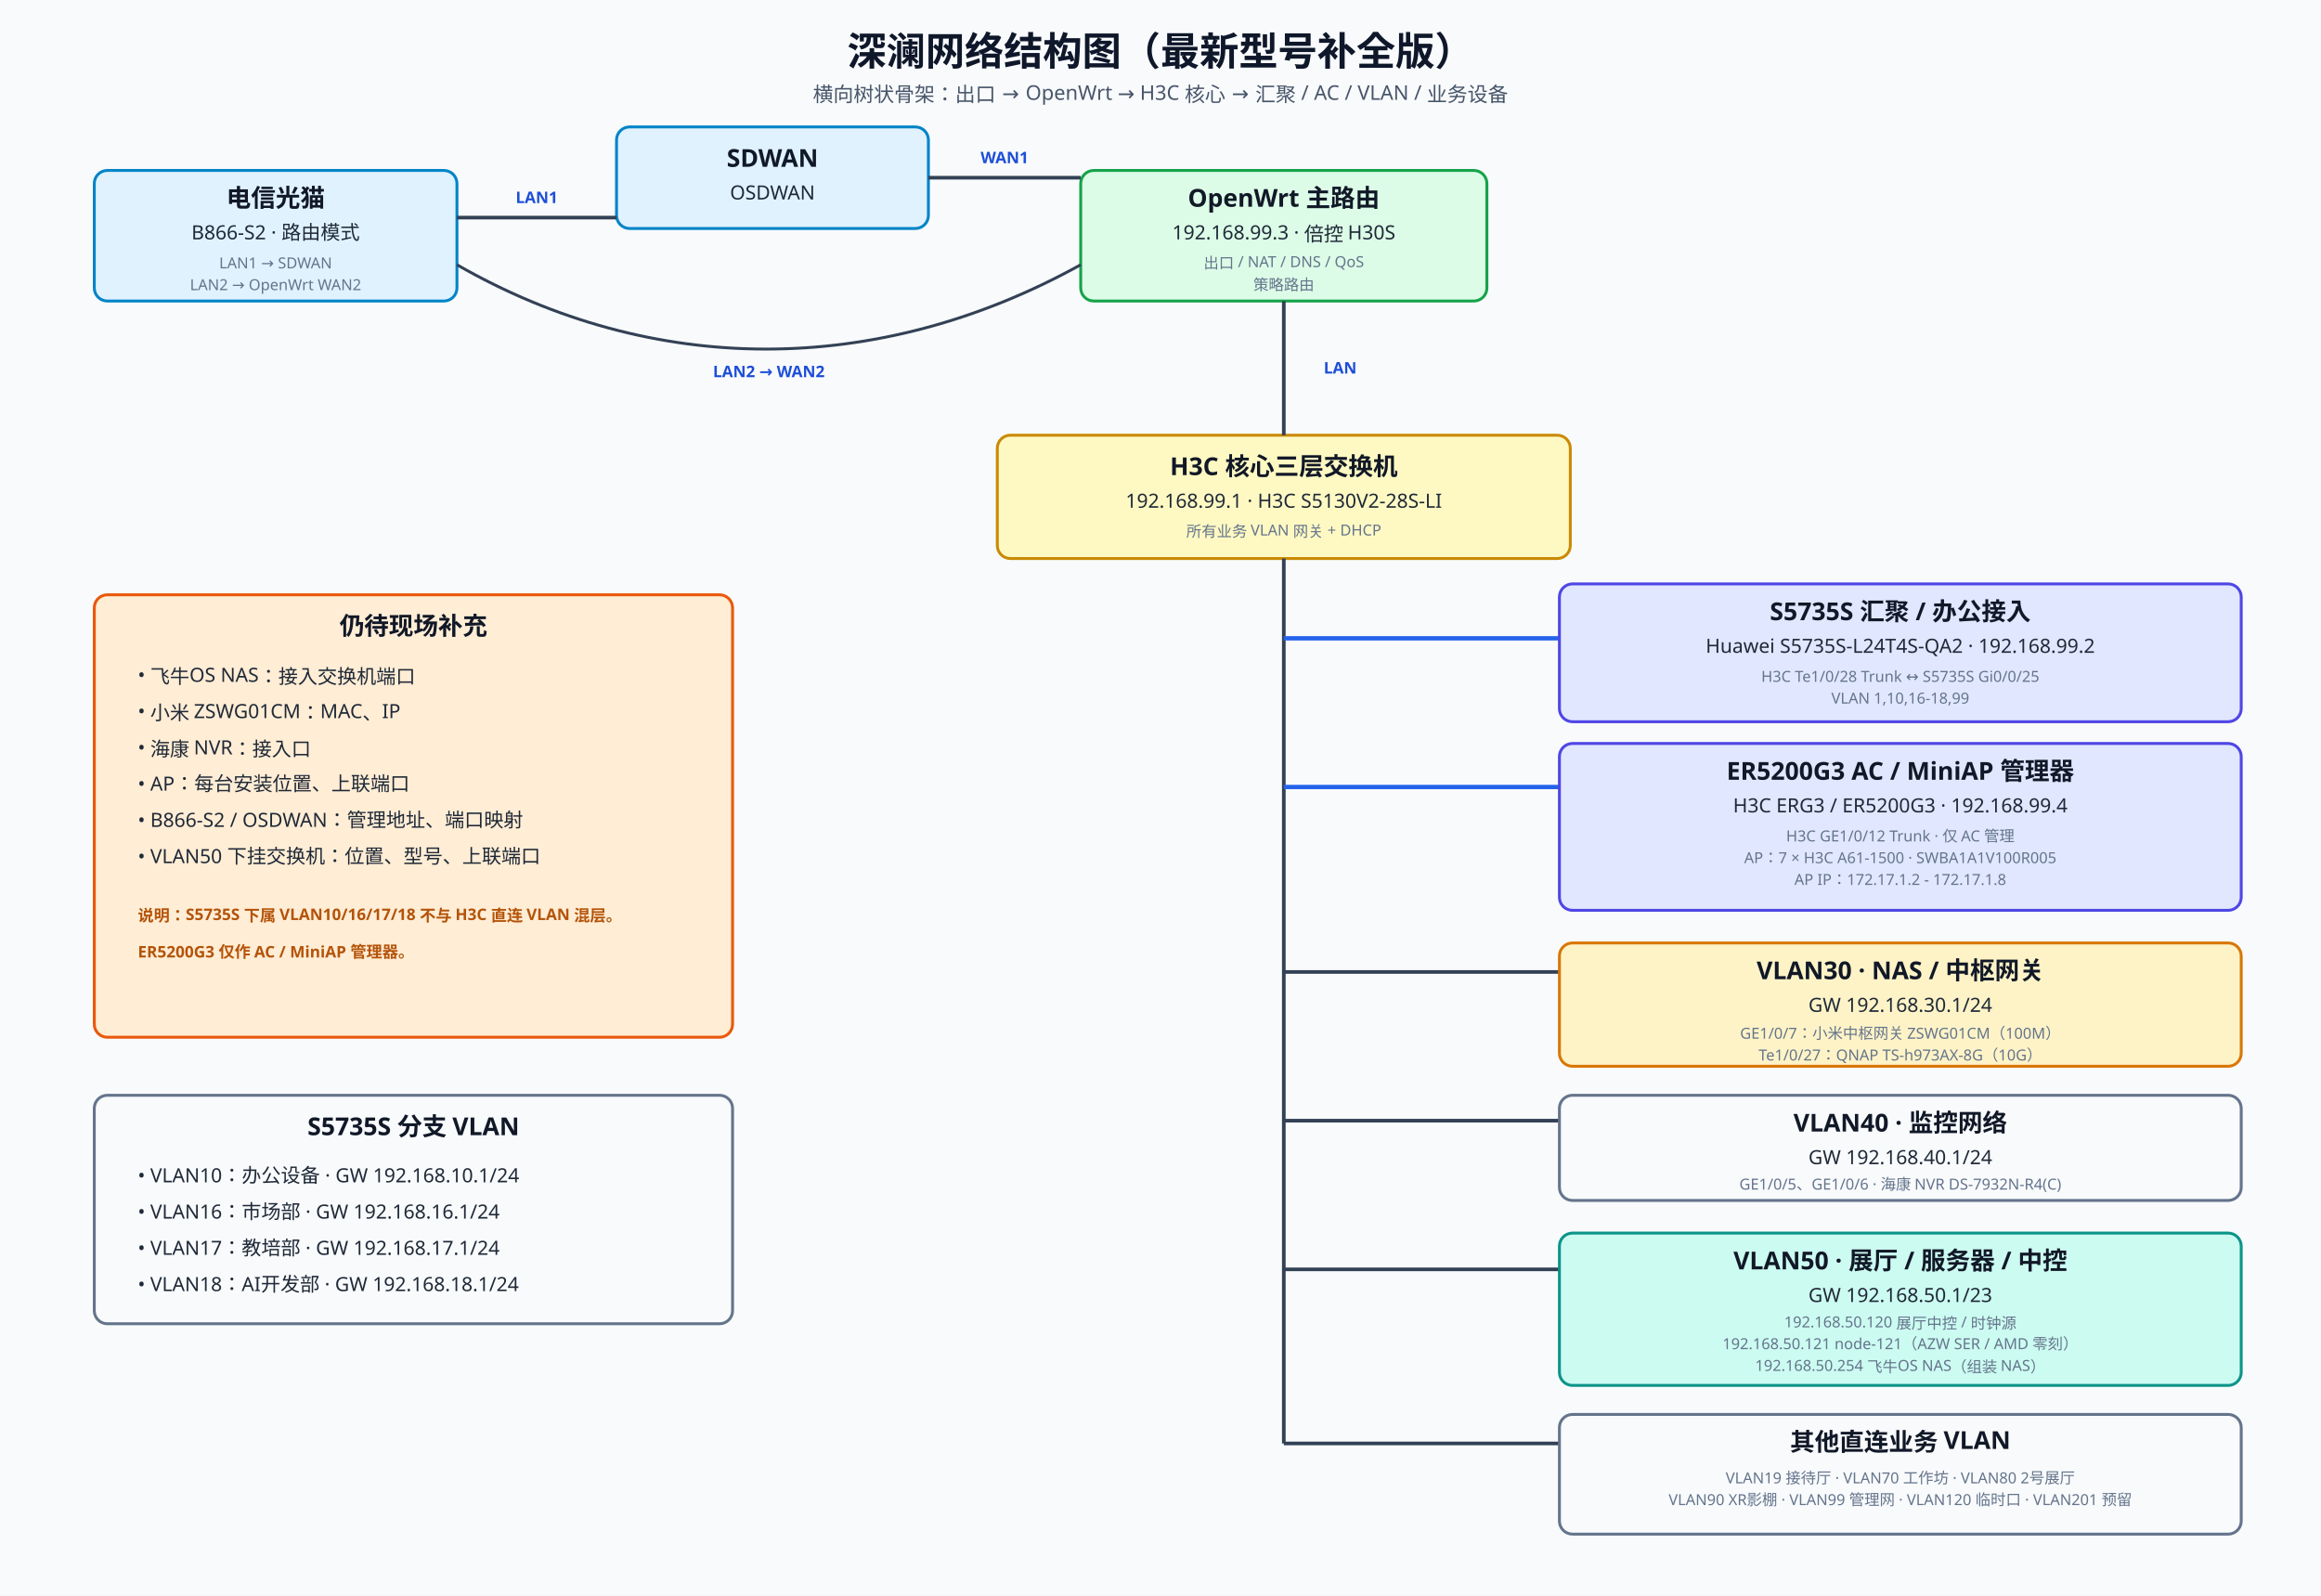
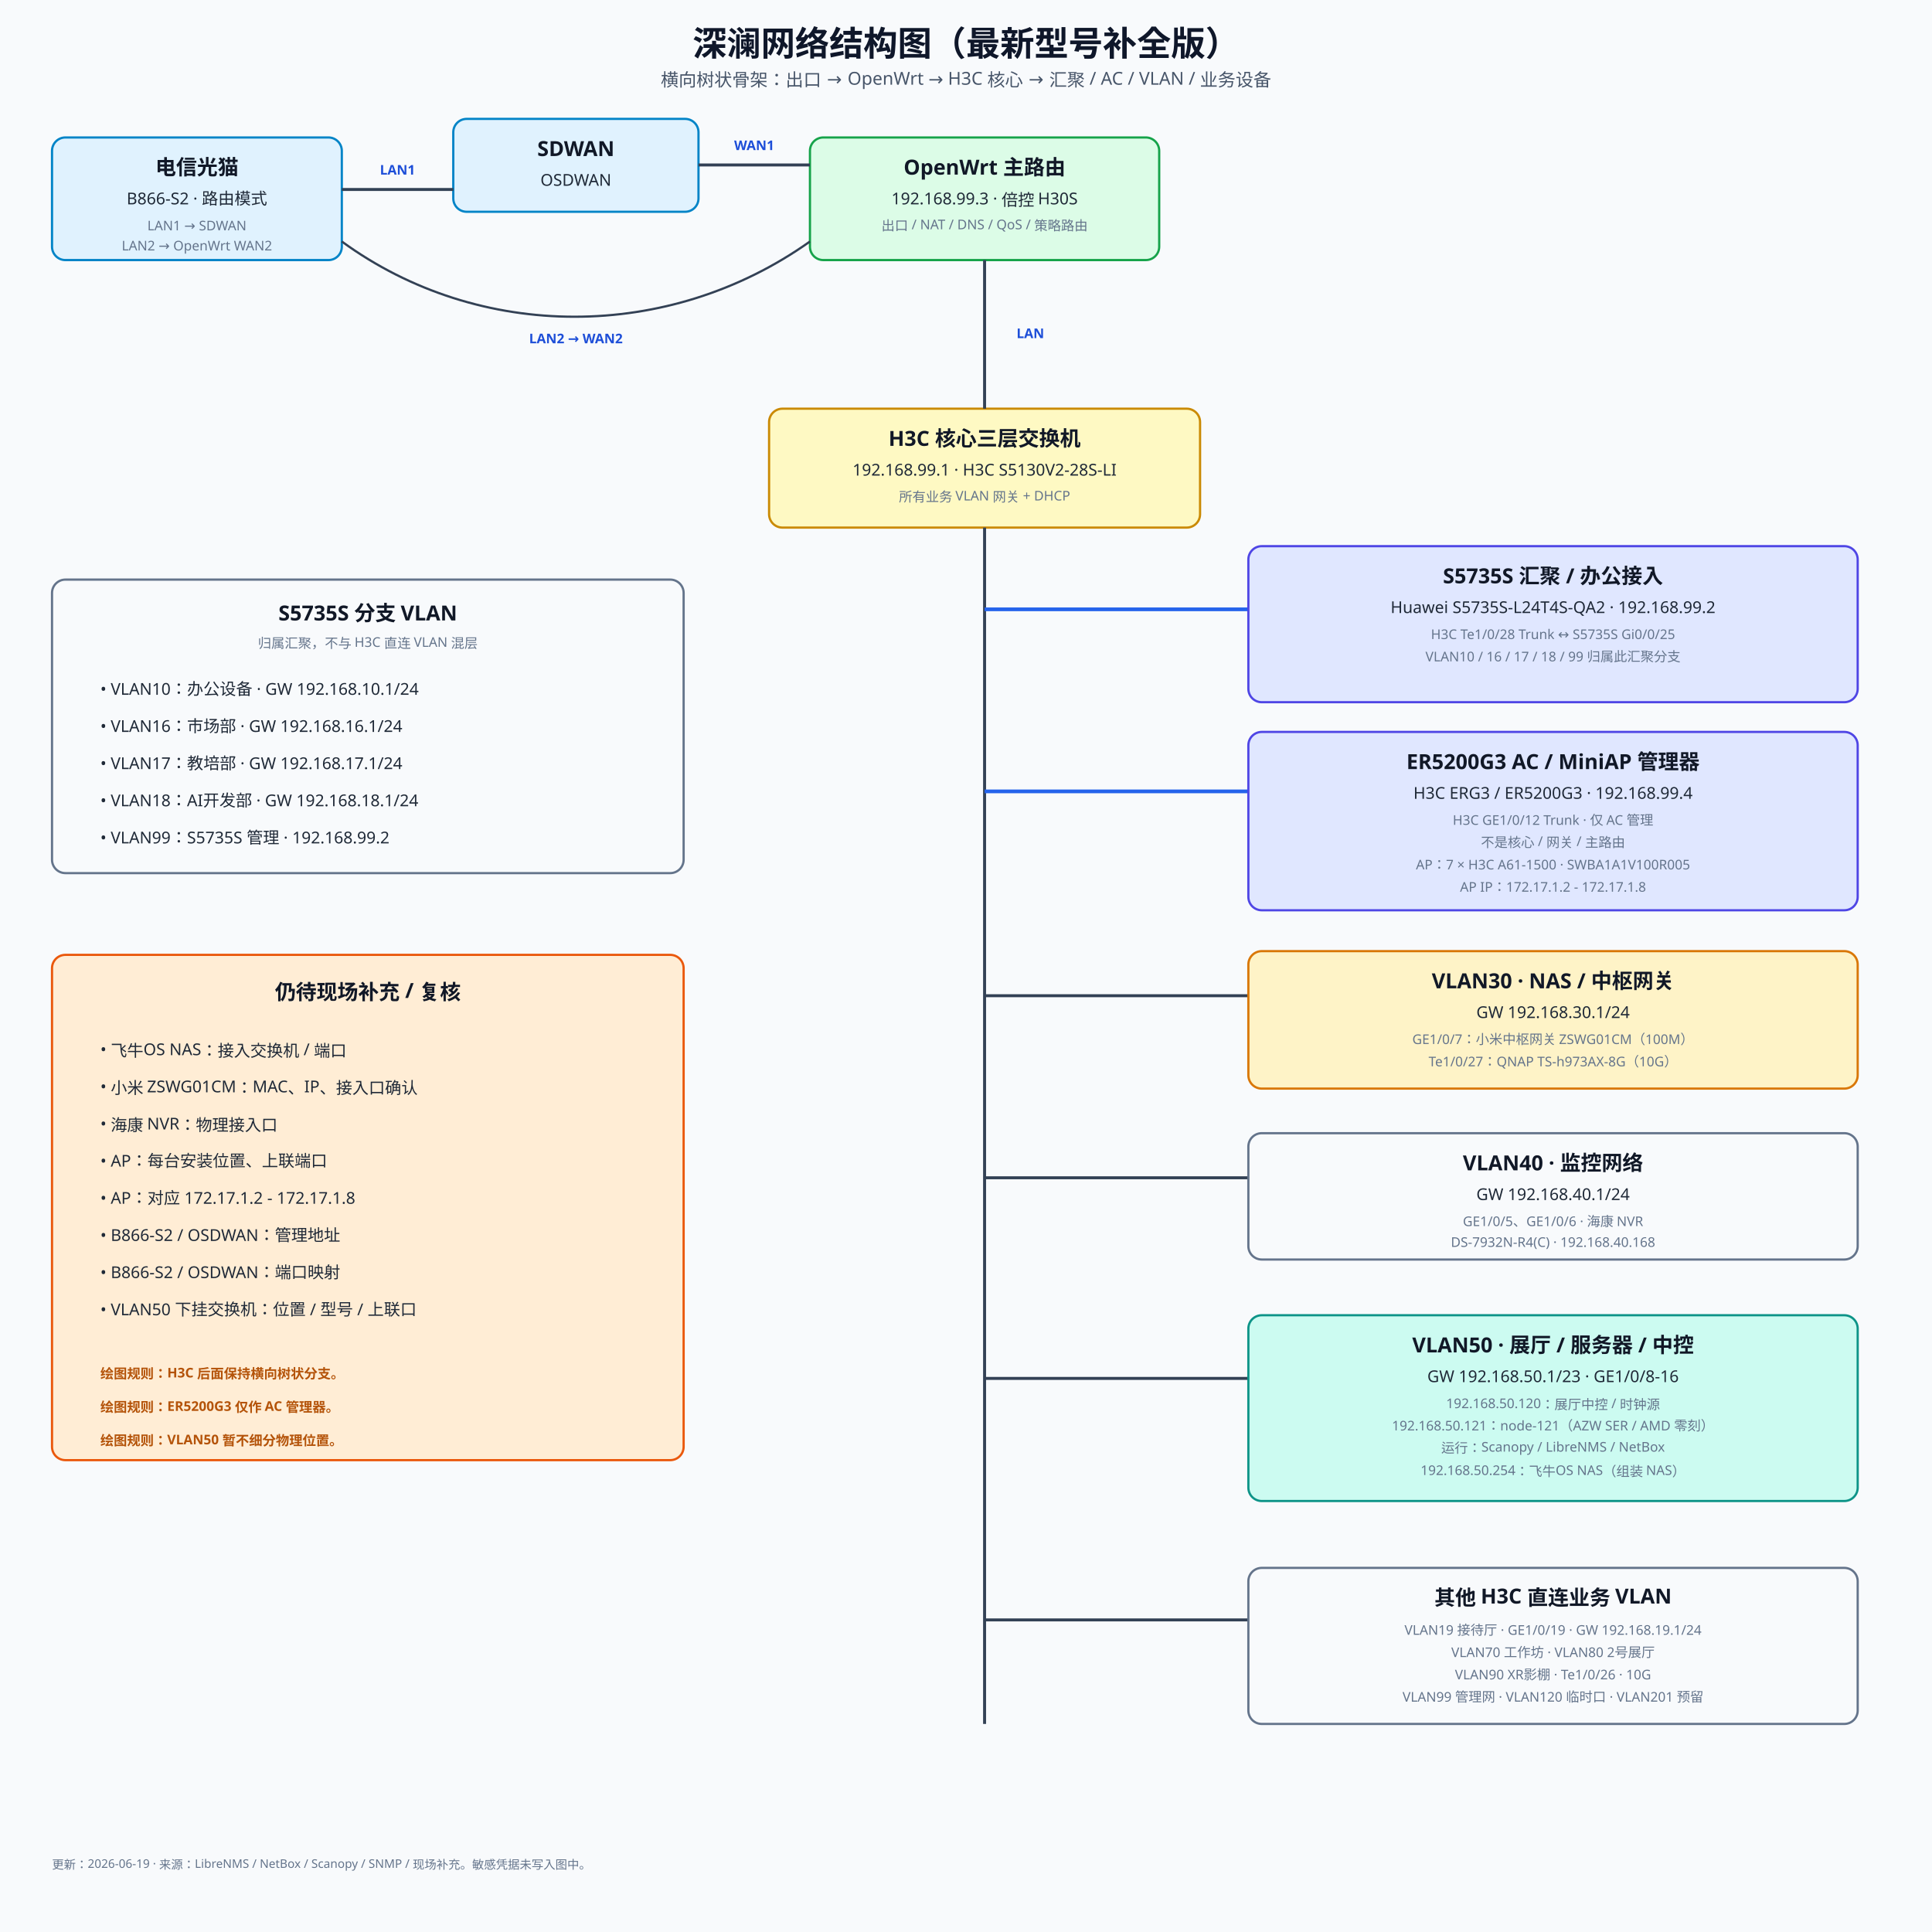
- <svg xmlns="http://www.w3.org/2000/svg" width="3200" height="2200" viewBox="0 0 3200 2200" font-family="Menlo, Consolas, 'SF Mono', 'PingFang SC', 'Microsoft YaHei', sans-serif">
+ <svg xmlns="http://www.w3.org/2000/svg" width="2600" height="2600" viewBox="0 0 2600 2600" font-family="Menlo, Consolas, 'SF Mono', 'PingFang SC', 'Microsoft YaHei', sans-serif">
  <defs>
    <style>
-       .bg{fill:#f8fafc}.title{font-size:54px;font-weight:800;fill:#0f172a}.sub{font-size:28px;fill:#475569}.line{stroke:#334155;stroke-width:5;fill:none}.thin{stroke-width:4}.trunk{stroke:#2563eb;stroke-width:6}.box{fill:#fff;stroke:#334155;stroke-width:4;rx:18}.wan{fill:#e0f2fe;stroke:#0284c7}.router{fill:#dcfce7;stroke:#16a34a}.core{fill:#fef9c3;stroke:#ca8a04}.access{fill:#e0e7ff;stroke:#4f46e5}.vlan{fill:#f8fafc;stroke:#64748b}.svc{fill:#ccfbf1;stroke:#0d9488}.nas{fill:#fef3c7;stroke:#d97706}.todo{fill:#ffedd5;stroke:#ea580c}.h{font-size:34px;font-weight:800;fill:#111827}.t{font-size:27px;fill:#1f2937}.s{font-size:23px;fill:#475569}.small{font-size:21px;fill:#64748b}.tag{font-size:22px;font-weight:700;fill:#1d4ed8}.warn{font-size:22px;font-weight:700;fill:#b45309}
+       .bg{fill:#f8fafc}.title{font-size:46px;font-weight:800;fill:#0f172a}.sub{font-size:24px;fill:#475569}.line{stroke:#334155;stroke-width:4;fill:none}.thin{stroke-width:3}.trunk{stroke:#2563eb;stroke-width:5;fill:none}.box{fill:#fff;stroke:#334155;stroke-width:3;rx:18}.wan{fill:#e0f2fe;stroke:#0284c7}.router{fill:#dcfce7;stroke:#16a34a}.core{fill:#fef9c3;stroke:#ca8a04}.access{fill:#e0e7ff;stroke:#4f46e5}.vlan{fill:#f8fafc;stroke:#64748b}.svc{fill:#ccfbf1;stroke:#0d9488}.nas{fill:#fef3c7;stroke:#d97706}.todo{fill:#ffedd5;stroke:#ea580c}.h{font-size:28px;font-weight:800;fill:#111827}.t{font-size:22px;fill:#1f2937}.small{font-size:18px;fill:#64748b}.tag{font-size:18px;font-weight:700;fill:#1d4ed8}.warn{font-size:18px;font-weight:700;fill:#b45309}.muted{font-size:16px;fill:#64748b}
    </style>
  </defs>
-   <rect class="bg" width="3200" height="2200" />
-   <text x="1600" y="90" text-anchor="middle" class="title">深澜网络结构图（最新型号补全版）</text>
-   <text x="1600" y="140" text-anchor="middle" class="sub">横向树状骨架：出口 → OpenWrt → H3C 核心 → 汇聚 / AC / VLAN / 业务设备</text>
-   <rect x="130" y="235" width="500" height="180" class="box wan" />
-   <text x="380" y="285" text-anchor="middle" class="h">电信光猫</text>
-   <text x="380" y="330" text-anchor="middle" class="t">B866-S2 · 路由模式</text>
-   <text x="380" y="370" text-anchor="middle" class="small">LAN1 → SDWAN</text>
-   <text x="380" y="400" text-anchor="middle" class="small">LAN2 → OpenWrt WAN2</text>
-   <rect x="850" y="175" width="430" height="140" class="box wan" />
-   <text x="1065" y="230" text-anchor="middle" class="h">SDWAN</text>
-   <text x="1065" y="275" text-anchor="middle" class="t">OSDWAN</text>
-   <rect x="1490" y="235" width="560" height="180" class="box router" />
-   <text x="1770" y="285" text-anchor="middle" class="h">OpenWrt 主路由</text>
-   <text x="1770" y="330" text-anchor="middle" class="t">192.168.99.3 · 倍控 H30S</text>
-   <text x="1770" y="370" text-anchor="middle" class="small">出口 / NAT / DNS / QoS</text>
-   <text x="1770" y="400" text-anchor="middle" class="small">策略路由</text>
-   <path d="M630 300 H850" class="line" />
-   <text x="740" y="280" text-anchor="middle" class="tag">LAN1</text>
-   <path d="M1280 245 H1490" class="line" />
-   <text x="1385" y="225" text-anchor="middle" class="tag">WAN1</text>
-   <path d="M630 365 C900 520 1210 520 1490 365" class="line thin" />
-   <text x="1060" y="520" text-anchor="middle" class="tag">LAN2 → WAN2</text>
-   <rect x="1375" y="600" width="790" height="170" class="box core" />
-   <text x="1770" y="655" text-anchor="middle" class="h">H3C 核心三层交换机</text>
-   <text x="1770" y="700" text-anchor="middle" class="t">192.168.99.1 · H3C S5130V2-28S-LI</text>
-   <text x="1770" y="740" text-anchor="middle" class="small">所有业务 VLAN 网关 + DHCP</text>
-   <path d="M1770 415 V600" class="line" />
-   <text x="1825" y="515" class="tag">LAN</text>
-   <path d="M1770 770 V1990" class="line" />
-   <path d="M1770 880 H2150" class="trunk" />
-   <rect x="2150" y="805" width="940" height="190" class="box access" />
-   <text x="2620" y="855" text-anchor="middle" class="h">S5735S 汇聚 / 办公接入</text>
-   <text x="2620" y="900" text-anchor="middle" class="t">Huawei S5735S-L24T4S-QA2 · 192.168.99.2</text>
-   <text x="2620" y="940" text-anchor="middle" class="small">H3C Te1/0/28 Trunk ↔ S5735S Gi0/0/25</text>
-   <text x="2620" y="970" text-anchor="middle" class="small">VLAN 1,10,16-18,99</text>
-   <path d="M1770 1085 H2150" class="trunk" />
-   <rect x="2150" y="1025" width="940" height="230" class="box access" />
-   <text x="2620" y="1075" text-anchor="middle" class="h">ER5200G3 AC / MiniAP 管理器</text>
-   <text x="2620" y="1120" text-anchor="middle" class="t">H3C ERG3 / ER5200G3 · 192.168.99.4</text>
-   <text x="2620" y="1160" text-anchor="middle" class="small">H3C GE1/0/12 Trunk · 仅 AC 管理</text>
-   <text x="2620" y="1190" text-anchor="middle" class="small">AP：7 × H3C A61-1500 · SWBA1A1V100R005</text>
-   <text x="2620" y="1220" text-anchor="middle" class="small">AP IP：172.17.1.2 - 172.17.1.8</text>
-   <path d="M1770 1340 H2150" class="line" />
-   <rect x="2150" y="1300" width="940" height="170" class="box nas" />
-   <text x="2620" y="1350" text-anchor="middle" class="h">VLAN30 · NAS / 中枢网关</text>
-   <text x="2620" y="1395" text-anchor="middle" class="t">GW 192.168.30.1/24</text>
-   <text x="2620" y="1432" text-anchor="middle" class="small">GE1/0/7：小米中枢网关 ZSWG01CM（100M）</text>
-   <text x="2620" y="1462" text-anchor="middle" class="small">Te1/0/27：QNAP TS-h973AX-8G（10G）</text>
-   <path d="M1770 1545 H2150" class="line" />
-   <rect x="2150" y="1510" width="940" height="145" class="box vlan" />
-   <text x="2620" y="1560" text-anchor="middle" class="h">VLAN40 · 监控网络</text>
-   <text x="2620" y="1605" text-anchor="middle" class="t">GW 192.168.40.1/24</text>
-   <text x="2620" y="1640" text-anchor="middle" class="small">GE1/0/5、GE1/0/6 · 海康 NVR DS-7932N-R4(C)</text>
-   <path d="M1770 1750 H2150" class="line" />
-   <rect x="2150" y="1700" width="940" height="210" class="box svc" />
-   <text x="2620" y="1750" text-anchor="middle" class="h">VLAN50 · 展厅 / 服务器 / 中控</text>
-   <text x="2620" y="1795" text-anchor="middle" class="t">GW 192.168.50.1/23</text>
-   <text x="2620" y="1830" text-anchor="middle" class="small">192.168.50.120 展厅中控 / 时钟源</text>
-   <text x="2620" y="1860" text-anchor="middle" class="small">192.168.50.121 node-121（AZW SER / AMD 零刻）</text>
-   <text x="2620" y="1890" text-anchor="middle" class="small">192.168.50.254 飞牛OS NAS（组装 NAS）</text>
-   <path d="M1770 1990 H2150" class="line" />
-   <rect x="2150" y="1950" width="940" height="165" class="box vlan" />
-   <text x="2620" y="2000" text-anchor="middle" class="h">其他直连业务 VLAN</text>
-   <text x="2620" y="2045" text-anchor="middle" class="small">VLAN19 接待厅 · VLAN70 工作坊 · VLAN80 2号展厅</text>
-   <text x="2620" y="2075" text-anchor="middle" class="small">VLAN90 XR影棚 · VLAN99 管理网 · VLAN120 临时口 · VLAN201 预留</text>
-   <rect x="130" y="820" width="880" height="610" class="box todo" />
-   <text x="570" y="875" text-anchor="middle" class="h">仍待现场补充</text>
-   <text x="190" y="940" class="t">• 飞牛OS NAS：接入交换机端口</text>
-   <text x="190" y="990" class="t">• 小米 ZSWG01CM：MAC、IP</text>
-   <text x="190" y="1040" class="t">• 海康 NVR：接入口</text>
-   <text x="190" y="1090" class="t">• AP：每台安装位置、上联端口</text>
-   <text x="190" y="1140" class="t">• B866-S2 / OSDWAN：管理地址、端口映射</text>
-   <text x="190" y="1190" class="t">• VLAN50 下挂交换机：位置、型号、上联端口</text>
-   <text x="190" y="1270" class="warn">说明：S5735S 下属 VLAN10/16/17/18 不与 H3C 直连 VLAN 混层。</text>
-   <text x="190" y="1320" class="warn">ER5200G3 仅作 AC / MiniAP 管理器。</text>
-   <rect x="130" y="1510" width="880" height="315" class="box vlan" />
-   <text x="570" y="1565" text-anchor="middle" class="h">S5735S 分支 VLAN</text>
-   <text x="190" y="1630" class="t">• VLAN10：办公设备 · GW 192.168.10.1/24</text>
-   <text x="190" y="1680" class="t">• VLAN16：市场部 · GW 192.168.16.1/24</text>
-   <text x="190" y="1730" class="t">• VLAN17：教培部 · GW 192.168.17.1/24</text>
-   <text x="190" y="1780" class="t">• VLAN18：AI开发部 · GW 192.168.18.1/24</text>
+   <rect class="bg" width="2600" height="2600" />
+   <text x="1300" y="75" text-anchor="middle" class="title">深澜网络结构图（最新型号补全版）</text>
+   <text x="1300" y="116" text-anchor="middle" class="sub">横向树状骨架：出口 → OpenWrt → H3C 核心 → 汇聚 / AC / VLAN / 业务设备</text>
+   <rect x="70" y="185" width="390" height="165" class="box wan" />
+   <text x="265" y="235" text-anchor="middle" class="h">电信光猫</text>
+   <text x="265" y="275" text-anchor="middle" class="t">B866-S2 · 路由模式</text>
+   <text x="265" y="310" text-anchor="middle" class="small">LAN1 → SDWAN</text>
+   <text x="265" y="337" text-anchor="middle" class="small">LAN2 → OpenWrt WAN2</text>
+   <rect x="610" y="160" width="330" height="125" class="box wan" />
+   <text x="775" y="210" text-anchor="middle" class="h">SDWAN</text>
+   <text x="775" y="250" text-anchor="middle" class="t">OSDWAN</text>
+   <rect x="1090" y="185" width="470" height="165" class="box router" />
+   <text x="1325" y="235" text-anchor="middle" class="h">OpenWrt 主路由</text>
+   <text x="1325" y="275" text-anchor="middle" class="t">192.168.99.3 · 倍控 H30S</text>
+   <text x="1325" y="310" text-anchor="middle" class="small">出口 / NAT / DNS / QoS / 策略路由</text>
+   <path d="M460 255 H610" class="line" />
+   <text x="535" y="235" text-anchor="middle" class="tag">LAN1</text>
+   <path d="M940 222 H1090" class="line" />
+   <text x="1015" y="202" text-anchor="middle" class="tag">WAN1</text>
+   <path d="M460 325 C645 460 900 460 1090 325" class="line thin" />
+   <text x="775" y="462" text-anchor="middle" class="tag">LAN2 → WAN2</text>
+   <rect x="1035" y="550" width="580" height="160" class="box core" />
+   <text x="1325" y="600" text-anchor="middle" class="h">H3C 核心三层交换机</text>
+   <text x="1325" y="640" text-anchor="middle" class="t">192.168.99.1 · H3C S5130V2-28S-LI</text>
+   <text x="1325" y="675" text-anchor="middle" class="small">所有业务 VLAN 网关 + DHCP</text>
+   <path d="M1325 350 V550" class="line" />
+   <text x="1368" y="455" class="tag">LAN</text>
+   <path d="M1325 710 V2320" class="line" />
+   <path d="M1325 820 H1680" class="trunk" />
+   <rect x="1680" y="735" width="820" height="210" class="box access" />
+   <text x="2090" y="785" text-anchor="middle" class="h">S5735S 汇聚 / 办公接入</text>
+   <text x="2090" y="825" text-anchor="middle" class="t">Huawei S5735S-L24T4S-QA2 · 192.168.99.2</text>
+   <text x="2090" y="860" text-anchor="middle" class="small">H3C Te1/0/28 Trunk ↔ S5735S Gi0/0/25</text>
+   <text x="2090" y="890" text-anchor="middle" class="small">VLAN10 / 16 / 17 / 18 / 99 归属此汇聚分支</text>
+   <path d="M1325 1065 H1680" class="trunk" />
+   <rect x="1680" y="985" width="820" height="240" class="box access" />
+   <text x="2090" y="1035" text-anchor="middle" class="h">ER5200G3 AC / MiniAP 管理器</text>
+   <text x="2090" y="1075" text-anchor="middle" class="t">H3C ERG3 / ER5200G3 · 192.168.99.4</text>
+   <text x="2090" y="1110" text-anchor="middle" class="small">H3C GE1/0/12 Trunk · 仅 AC 管理</text>
+   <text x="2090" y="1140" text-anchor="middle" class="small">不是核心 / 网关 / 主路由</text>
+   <text x="2090" y="1170" text-anchor="middle" class="small">AP：7 × H3C A61-1500 · SWBA1A1V100R005</text>
+   <text x="2090" y="1200" text-anchor="middle" class="small">AP IP：172.17.1.2 - 172.17.1.8</text>
+   <path d="M1325 1340 H1680" class="line" />
+   <rect x="1680" y="1280" width="820" height="185" class="box nas" />
+   <text x="2090" y="1330" text-anchor="middle" class="h">VLAN30 · NAS / 中枢网关</text>
+   <text x="2090" y="1370" text-anchor="middle" class="t">GW 192.168.30.1/24</text>
+   <text x="2090" y="1405" text-anchor="middle" class="small">GE1/0/7：小米中枢网关 ZSWG01CM（100M）</text>
+   <text x="2090" y="1435" text-anchor="middle" class="small">Te1/0/27：QNAP TS-h973AX-8G（10G）</text>
+   <path d="M1325 1585 H1680" class="line" />
+   <rect x="1680" y="1525" width="820" height="170" class="box vlan" />
+   <text x="2090" y="1575" text-anchor="middle" class="h">VLAN40 · 监控网络</text>
+   <text x="2090" y="1615" text-anchor="middle" class="t">GW 192.168.40.1/24</text>
+   <text x="2090" y="1650" text-anchor="middle" class="small">GE1/0/5、GE1/0/6 · 海康 NVR</text>
+   <text x="2090" y="1678" text-anchor="middle" class="small">DS-7932N-R4(C) · 192.168.40.168</text>
+   <path d="M1325 1855 H1680" class="line" />
+   <rect x="1680" y="1770" width="820" height="250" class="box svc" />
+   <text x="2090" y="1820" text-anchor="middle" class="h">VLAN50 · 展厅 / 服务器 / 中控</text>
+   <text x="2090" y="1860" text-anchor="middle" class="t">GW 192.168.50.1/23 · GE1/0/8-16</text>
+   <text x="2090" y="1895" text-anchor="middle" class="small">192.168.50.120：展厅中控 / 时钟源</text>
+   <text x="2090" y="1925" text-anchor="middle" class="small">192.168.50.121：node-121（AZW SER / AMD 零刻）</text>
+   <text x="2090" y="1955" text-anchor="middle" class="small">运行：Scanopy / LibreNMS / NetBox</text>
+   <text x="2090" y="1985" text-anchor="middle" class="small">192.168.50.254：飞牛OS NAS（组装 NAS）</text>
+   <path d="M1325 2180 H1680" class="line" />
+   <rect x="1680" y="2110" width="820" height="210" class="box vlan" />
+   <text x="2090" y="2160" text-anchor="middle" class="h">其他 H3C 直连业务 VLAN</text>
+   <text x="2090" y="2200" text-anchor="middle" class="small">VLAN19 接待厅 · GE1/0/19 · GW 192.168.19.1/24</text>
+   <text x="2090" y="2230" text-anchor="middle" class="small">VLAN70 工作坊 · VLAN80 2号展厅</text>
+   <text x="2090" y="2260" text-anchor="middle" class="small">VLAN90 XR影棚 · Te1/0/26 · 10G</text>
+   <text x="2090" y="2290" text-anchor="middle" class="small">VLAN99 管理网 · VLAN120 临时口 · VLAN201 预留</text>
+   <rect x="70" y="780" width="850" height="395" class="box vlan" />
+   <text x="495" y="835" text-anchor="middle" class="h">S5735S 分支 VLAN</text>
+   <text x="495" y="872" text-anchor="middle" class="small">归属汇聚，不与 H3C 直连 VLAN 混层</text>
+   <text x="135" y="935" class="t">• VLAN10：办公设备 · GW 192.168.10.1/24</text>
+   <text x="135" y="985" class="t">• VLAN16：市场部 · GW 192.168.16.1/24</text>
+   <text x="135" y="1035" class="t">• VLAN17：教培部 · GW 192.168.17.1/24</text>
+   <text x="135" y="1085" class="t">• VLAN18：AI开发部 · GW 192.168.18.1/24</text>
+   <text x="135" y="1135" class="t">• VLAN99：S5735S 管理 · 192.168.99.2</text>
+   <rect x="70" y="1285" width="850" height="680" class="box todo" />
+   <text x="495" y="1345" text-anchor="middle" class="h">仍待现场补充 / 复核</text>
+   <text x="135" y="1420" class="t">• 飞牛OS NAS：接入交换机 / 端口</text>
+   <text x="135" y="1470" class="t">• 小米 ZSWG01CM：MAC、IP、接入口确认</text>
+   <text x="135" y="1520" class="t">• 海康 NVR：物理接入口</text>
+   <text x="135" y="1570" class="t">• AP：每台安装位置、上联端口</text>
+   <text x="135" y="1620" class="t">• AP：对应 172.17.1.2 - 172.17.1.8</text>
+   <text x="135" y="1670" class="t">• B866-S2 / OSDWAN：管理地址</text>
+   <text x="135" y="1720" class="t">• B866-S2 / OSDWAN：端口映射</text>
+   <text x="135" y="1770" class="t">• VLAN50 下挂交换机：位置 / 型号 / 上联口</text>
+   <text x="135" y="1855" class="warn">绘图规则：H3C 后面保持横向树状分支。</text>
+   <text x="135" y="1900" class="warn">绘图规则：ER5200G3 仅作 AC 管理器。</text>
+   <text x="135" y="1945" class="warn">绘图规则：VLAN50 暂不细分物理位置。</text>
+   <text x="70" y="2515" class="muted">更新：2026-06-19 · 来源：LibreNMS / NetBox / Scanopy / SNMP / 现场补充。敏感凭据未写入图中。</text>
</svg>
